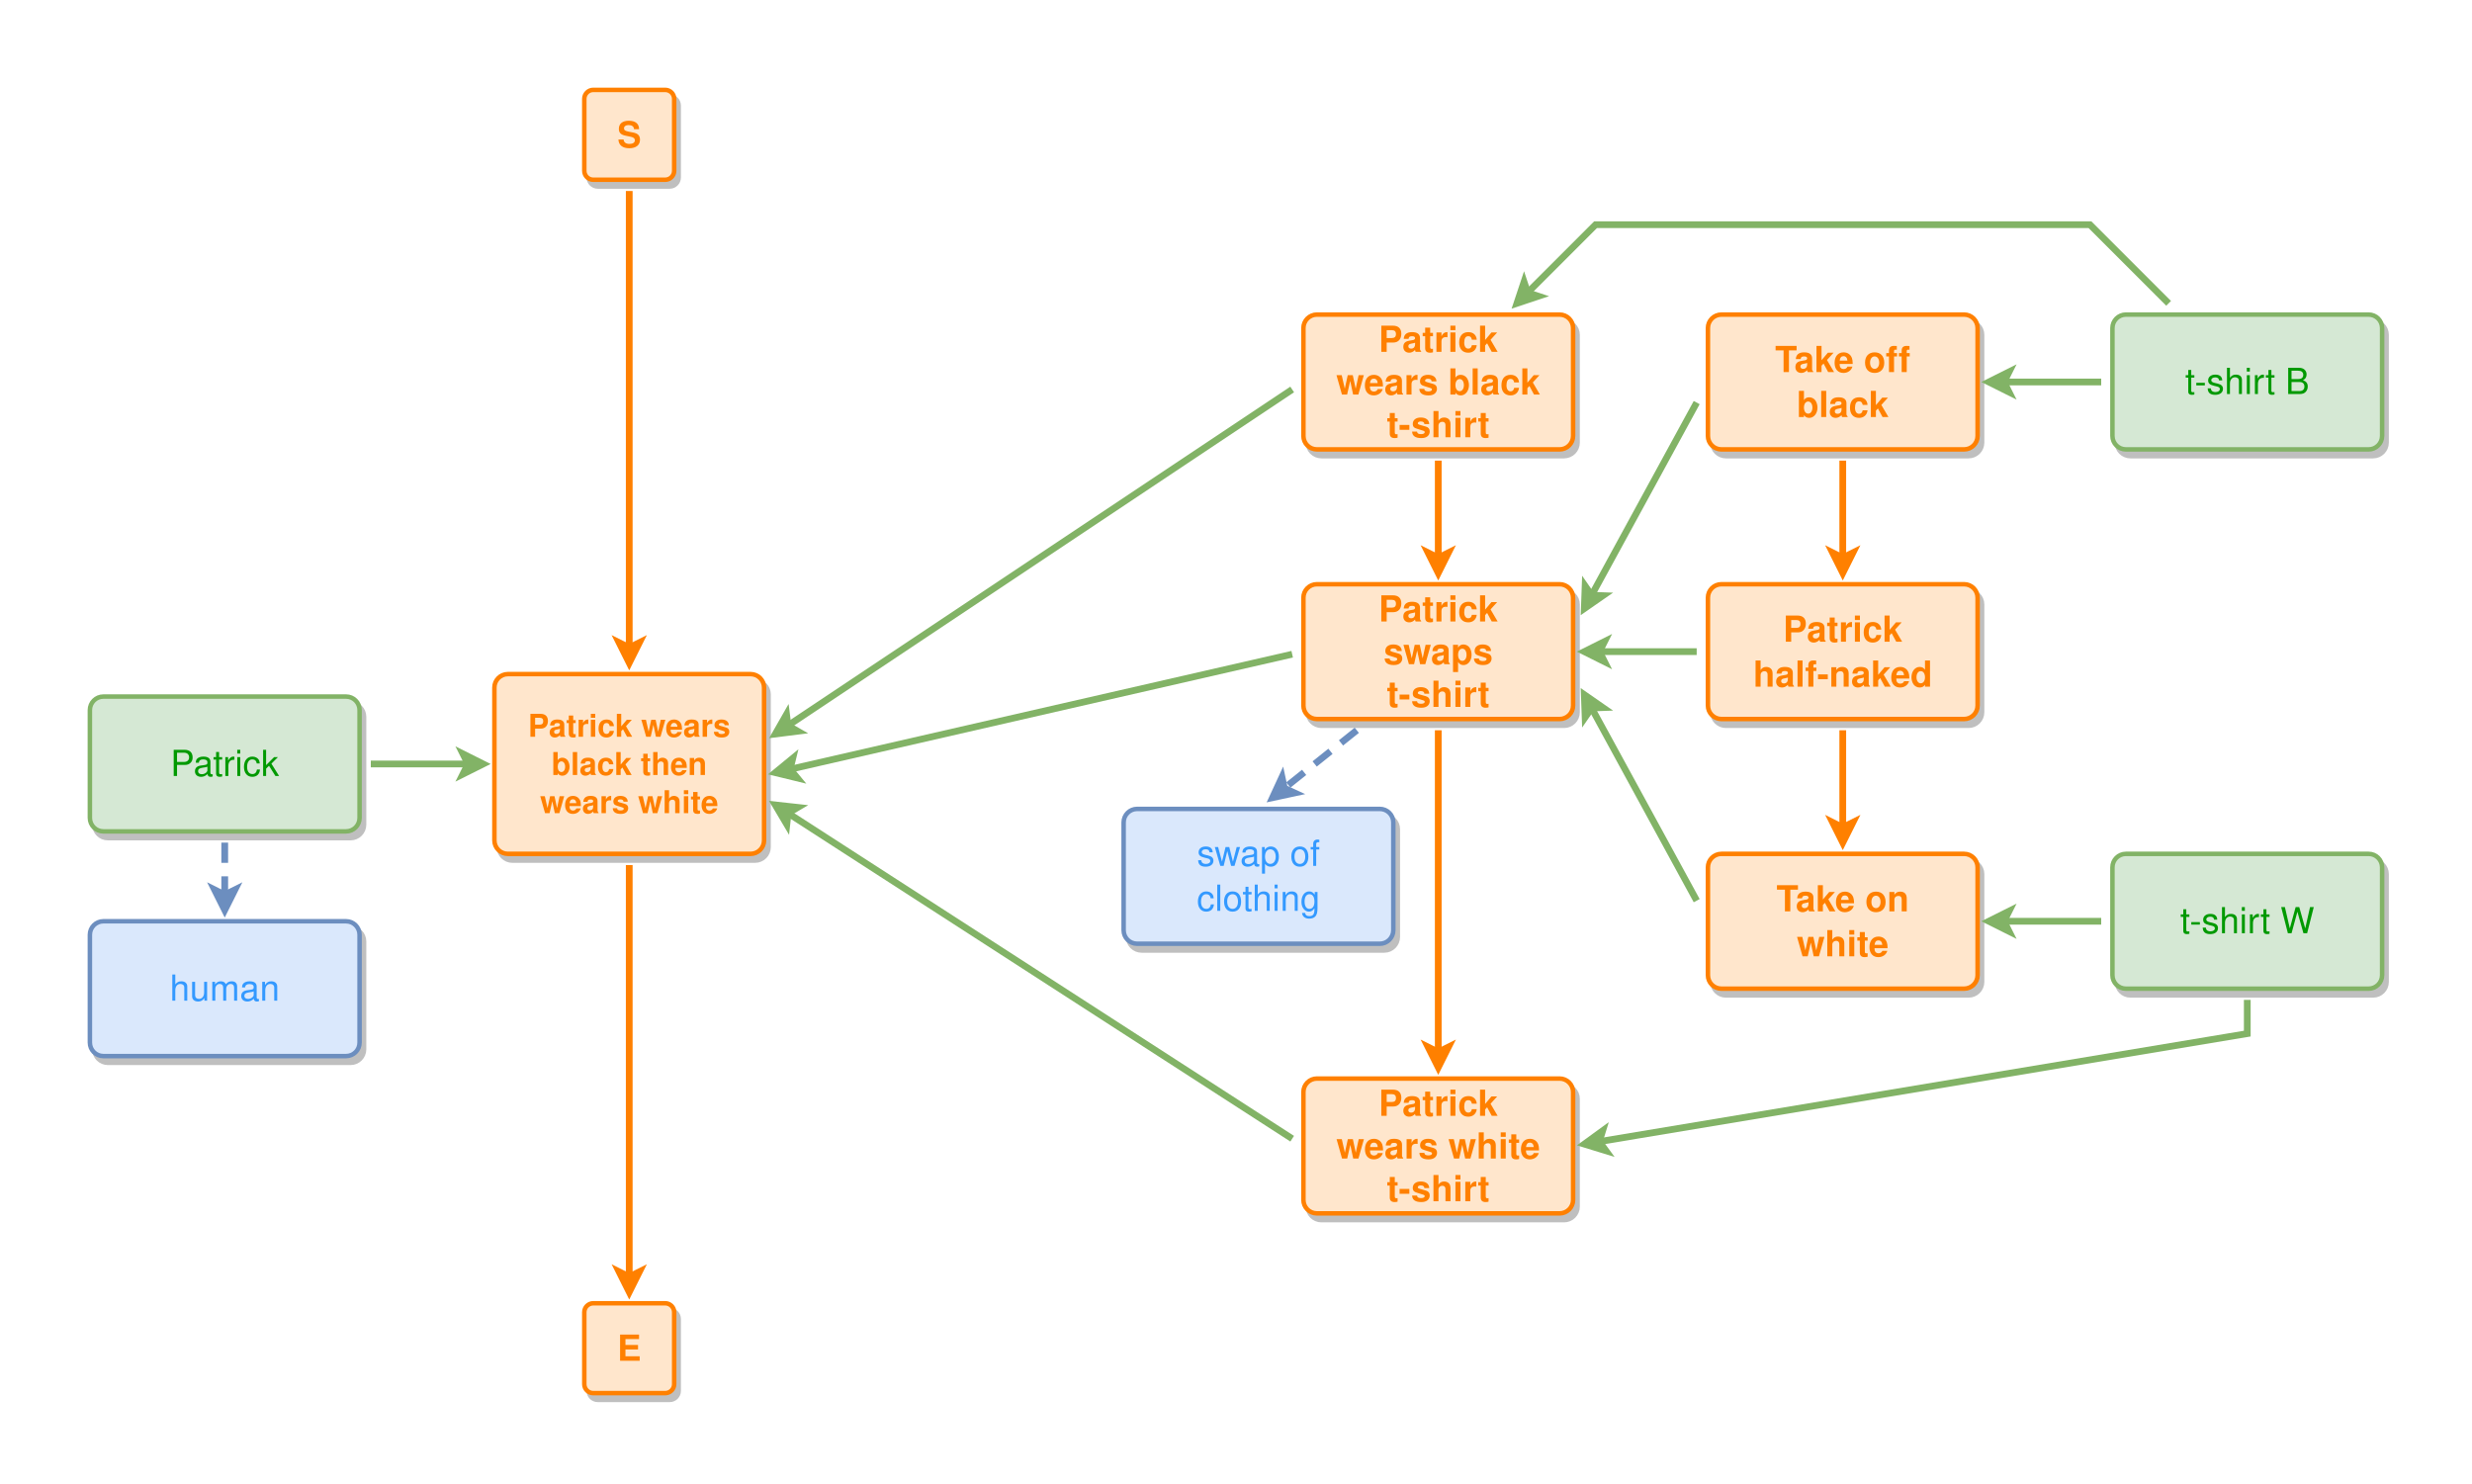
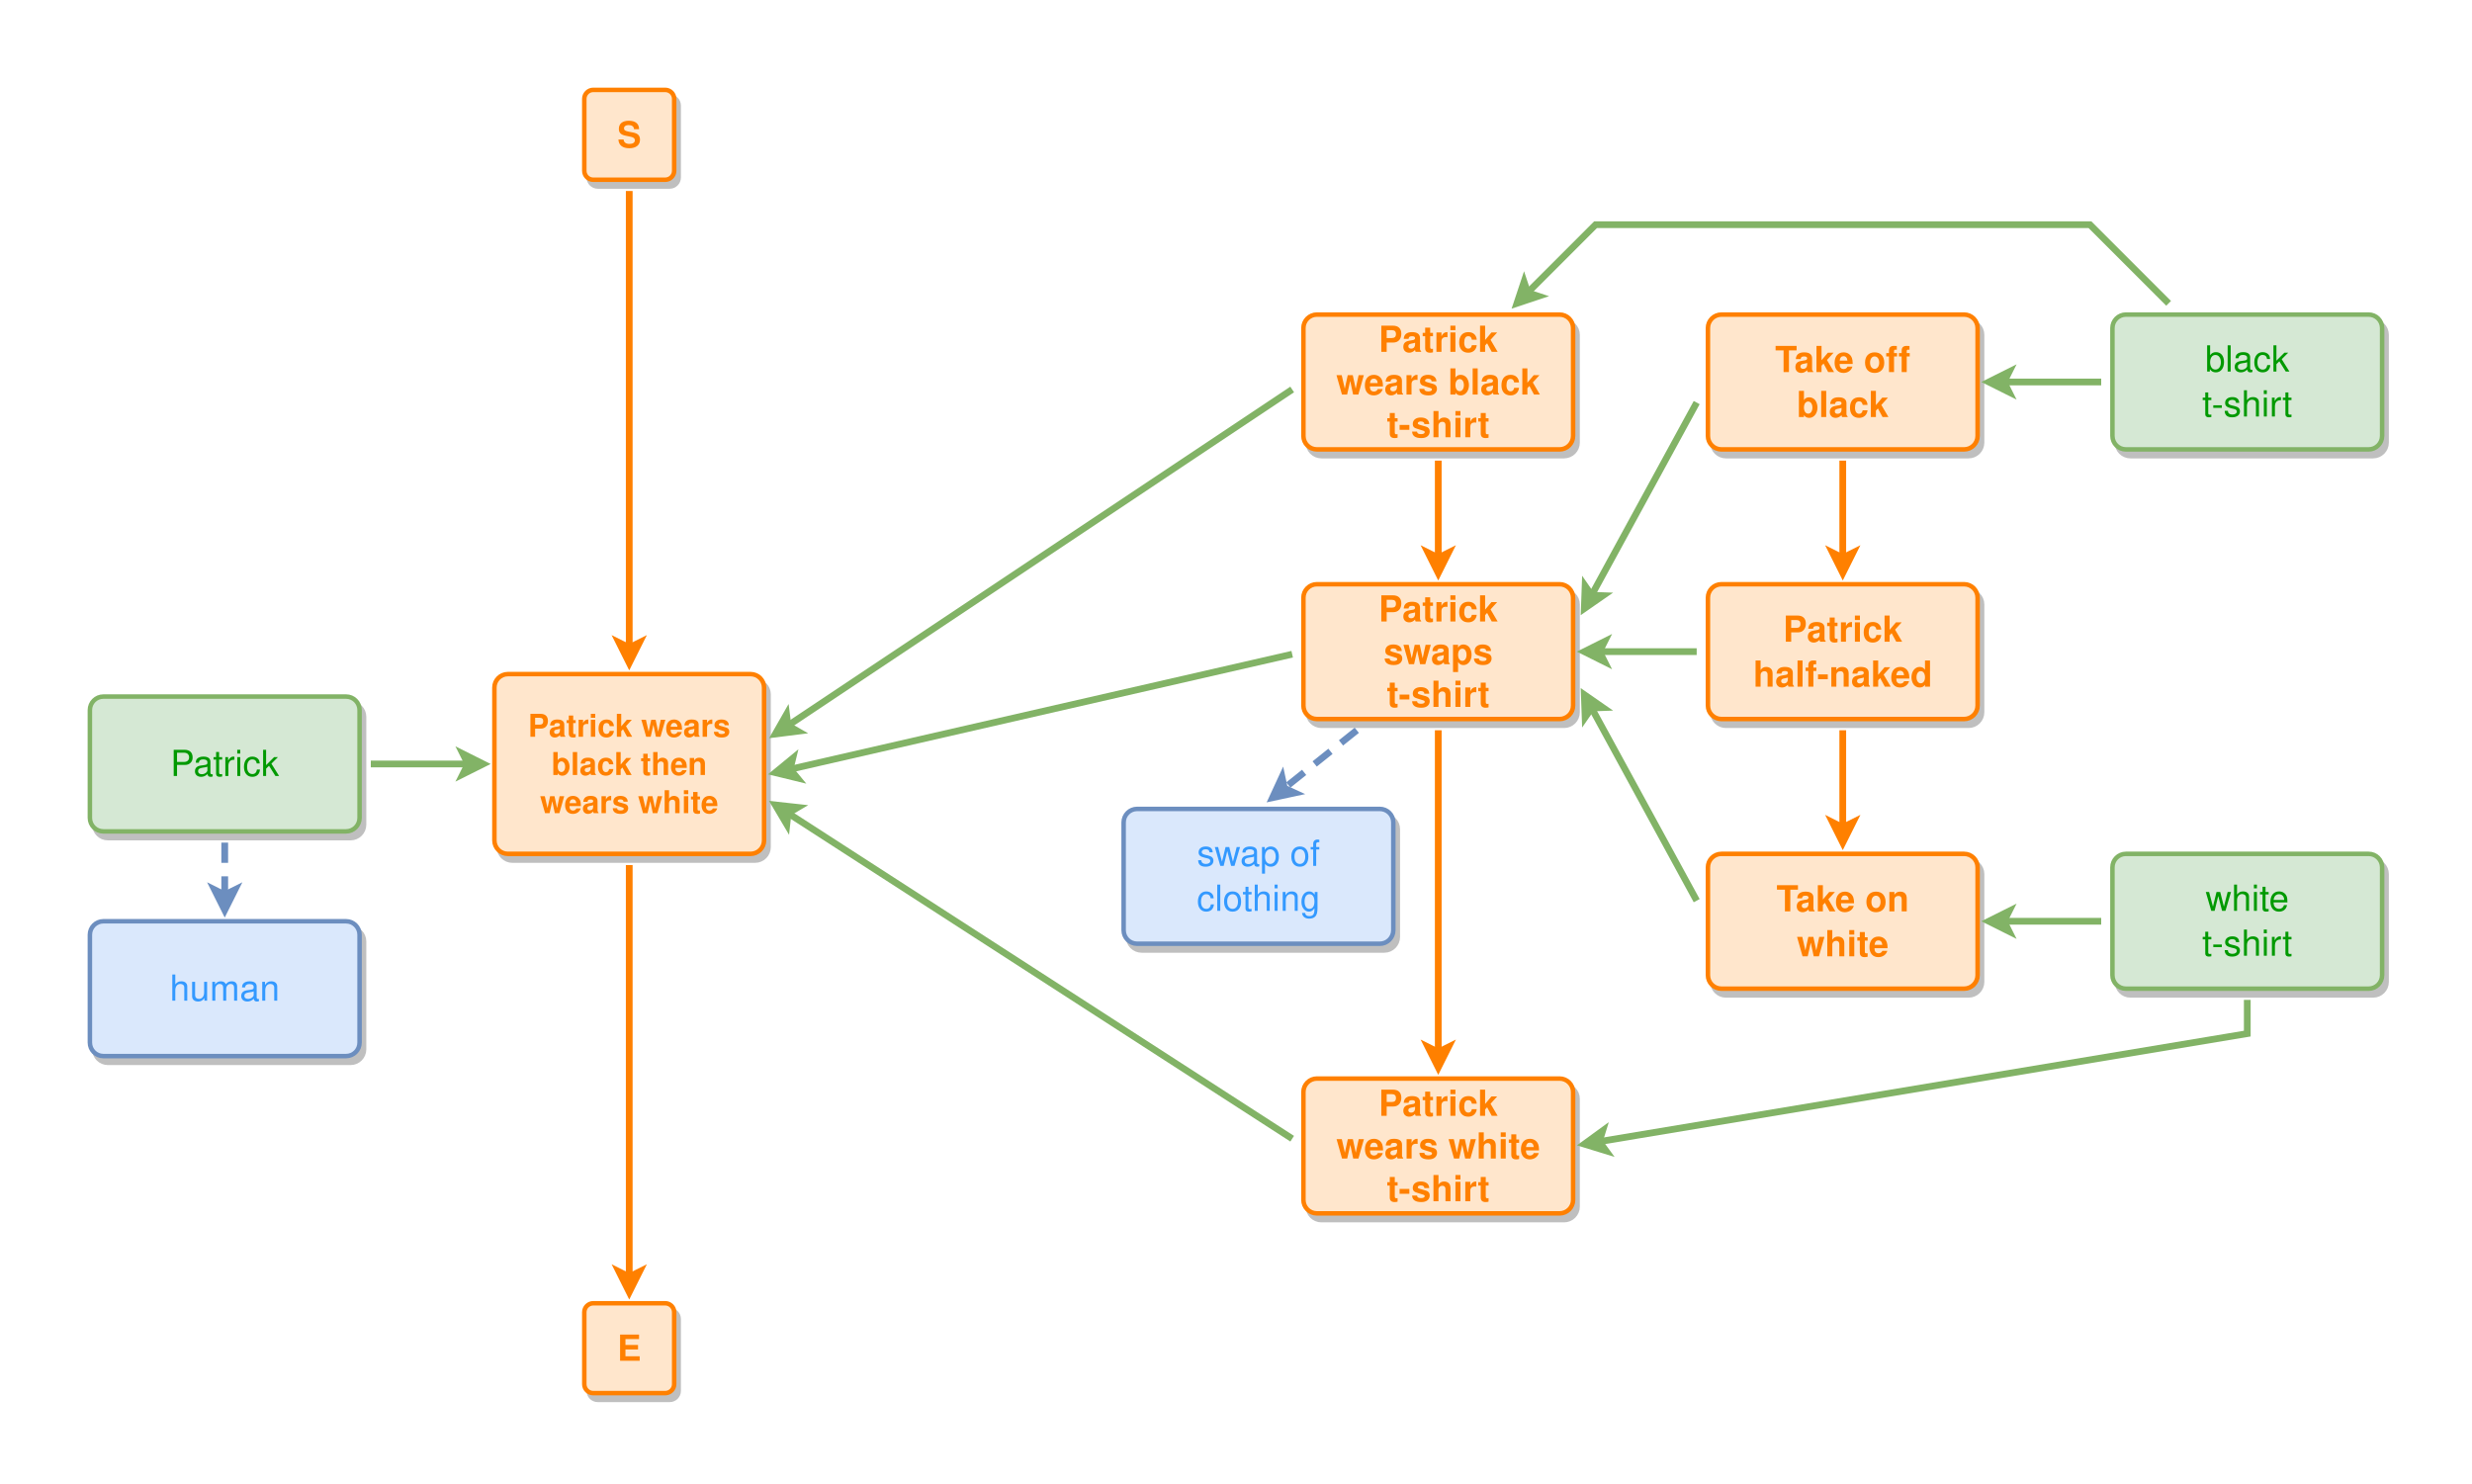
<svg xmlns="http://www.w3.org/2000/svg" width="1100" height="660" viewBox="0 0 1100 660">
  <defs>
  </defs>
  <g id="container-shells">
  </g>
  <g id="node-shadows">
    <rect x="220" y="300" width="120" height="80" rx="6" ry="6" fill="#000000" stroke="#000000" stroke-width="2" opacity="0.25" transform="translate(2,3)" />
    <rect x="940" y="380" width="120" height="60" rx="6" ry="6" fill="#000000" stroke="#000000" stroke-width="2" opacity="0.25" transform="translate(2,3)" />
    <rect x="40" y="410" width="120" height="60" rx="6" ry="6" fill="#000000" stroke="#000000" stroke-width="2" opacity="0.25" transform="translate(2,3)" />
    <rect x="500" y="360" width="120" height="60" rx="6" ry="6" fill="#000000" stroke="#000000" stroke-width="2" opacity="0.25" transform="translate(2,3)" />
    <rect x="260" y="40" width="40" height="40" rx="4" ry="4" fill="#000000" stroke="#000000" stroke-width="2" opacity="0.25" transform="translate(2,3)" />
    <rect x="260" y="580" width="40" height="40" rx="4" ry="4" fill="#000000" stroke="#000000" stroke-width="2" opacity="0.25" transform="translate(2,3)" />
    <rect x="580" y="140" width="120" height="60" rx="6" ry="6" fill="#000000" stroke="#000000" stroke-width="2" opacity="0.25" transform="translate(2,3)" />
    <rect x="580" y="260" width="120" height="60" rx="6" ry="6" fill="#000000" stroke="#000000" stroke-width="2" opacity="0.25" transform="translate(2,3)" />
    <rect x="580" y="480" width="120" height="60" rx="6" ry="6" fill="#000000" stroke="#000000" stroke-width="2" opacity="0.25" transform="translate(2,3)" />
    <rect x="760" y="140" width="120" height="60" rx="6" ry="6" fill="#000000" stroke="#000000" stroke-width="2" opacity="0.25" transform="translate(2,3)" />
    <rect x="760" y="260" width="120" height="60" rx="6" ry="6" fill="#000000" stroke="#000000" stroke-width="2" opacity="0.25" transform="translate(2,3)" />
    <rect x="760" y="380" width="120" height="60" rx="6" ry="6" fill="#000000" stroke="#000000" stroke-width="2" opacity="0.25" transform="translate(2,3)" />
    <rect x="40" y="310" width="120" height="60" rx="6" ry="6" fill="#000000" stroke="#000000" stroke-width="2" opacity="0.25" transform="translate(2,3)" />
    <rect x="940" y="140" width="120" height="60" rx="6" ry="6" fill="#000000" stroke="#000000" stroke-width="2" opacity="0.25" transform="translate(2,3)" />
  </g>
  <g id="edges">
    <g class="edge" data-edge-idx="0" data-edge-base="leadsto" data-edge-from="2" data-edge-to="3">
      <line x1="640.00" y1="205.00" x2="640.00" y2="248.25" stroke="#ff8000" stroke-width="3" />
      <path d="M 640.00 255.00 L 635.50 246.00 L 640.00 248.25 L 644.50 246.00 Z" fill="#ff8000" stroke="#ff8000" stroke-width="3" stroke-miterlimit="10" />
    </g>
    <g class="edge" data-edge-idx="1" data-edge-base="leadsto" data-edge-from="3" data-edge-to="4">
      <line x1="640.00" y1="325.00" x2="640.00" y2="468.25" stroke="#ff8000" stroke-width="3" />
      <path d="M 640.00 475.00 L 635.50 466.00 L 640.00 468.25 L 644.50 466.00 Z" fill="#ff8000" stroke="#ff8000" stroke-width="3" stroke-miterlimit="10" />
    </g>
    <g class="edge" data-edge-idx="2" data-edge-base="partof" data-edge-from="2" data-edge-to="1">
      <line x1="575.00" y1="173.33" x2="350.62" y2="322.92" stroke="#82b366" stroke-width="3" />
      <path d="M 345.00 326.67 L 349.99 317.93 L 350.62 322.92 L 354.98 325.42 Z" fill="#82b366" stroke="#82b366" stroke-width="3" stroke-miterlimit="10" />
    </g>
    <g class="edge" data-edge-idx="3" data-edge-base="partof" data-edge-from="3" data-edge-to="1">
      <line x1="575.00" y1="291.15" x2="351.58" y2="342.35" stroke="#82b366" stroke-width="3" />
      <path d="M 345.00 343.85 L 352.77 337.46 L 351.58 342.35 L 354.78 346.23 Z" fill="#82b366" stroke="#82b366" stroke-width="3" stroke-miterlimit="10" />
    </g>
    <g class="edge" data-edge-idx="4" data-edge-base="partof" data-edge-from="4" data-edge-to="1">
      <line x1="575.00" y1="506.77" x2="350.67" y2="361.89" stroke="#82b366" stroke-width="3" />
      <path d="M 345.00 358.23 L 355.00 359.33 L 350.67 361.89 L 350.12 366.89 Z" fill="#82b366" stroke="#82b366" stroke-width="3" stroke-miterlimit="10" />
    </g>
    <g class="edge" data-edge-idx="5" data-edge-base="partof" data-edge-from="5" data-edge-to="3">
      <line x1="755.00" y1="179.17" x2="708.23" y2="264.91" stroke="#82b366" stroke-width="3" />
      <path d="M 705.00 270.83 L 705.36 260.78 L 708.23 264.91 L 713.26 265.09 Z" fill="#82b366" stroke="#82b366" stroke-width="3" stroke-miterlimit="10" />
    </g>
    <g class="edge" data-edge-idx="6" data-edge-base="partof" data-edge-from="6" data-edge-to="3">
      <line x1="755.00" y1="290.00" x2="711.75" y2="290.00" stroke="#82b366" stroke-width="3" />
      <path d="M 705.00 290.00 L 714.00 285.50 L 711.75 290.00 L 714.00 294.50 Z" fill="#82b366" stroke="#82b366" stroke-width="3" stroke-miterlimit="10" />
    </g>
    <g class="edge" data-edge-idx="7" data-edge-base="partof" data-edge-from="7" data-edge-to="3">
      <line x1="755.00" y1="400.83" x2="708.23" y2="315.09" stroke="#82b366" stroke-width="3" />
      <path d="M 705.00 309.17 L 713.26 314.91 L 708.23 315.09 L 705.36 319.22 Z" fill="#82b366" stroke="#82b366" stroke-width="3" stroke-miterlimit="10" />
    </g>
    <g class="edge" data-edge-idx="8" data-edge-base="leadsto" data-edge-from="5" data-edge-to="6">
      <line x1="820.00" y1="205.00" x2="820.00" y2="248.25" stroke="#ff8000" stroke-width="3" />
      <path d="M 820.00 255.00 L 815.50 246.00 L 820.00 248.25 L 824.50 246.00 Z" fill="#ff8000" stroke="#ff8000" stroke-width="3" stroke-miterlimit="10" />
    </g>
    <g class="edge" data-edge-idx="9" data-edge-base="leadsto" data-edge-from="6" data-edge-to="7">
      <line x1="820.00" y1="325.00" x2="820.00" y2="368.25" stroke="#ff8000" stroke-width="3" />
      <path d="M 820.00 375.00 L 815.50 366.00 L 820.00 368.25 L 824.50 366.00 Z" fill="#ff8000" stroke="#ff8000" stroke-width="3" stroke-miterlimit="10" />
    </g>
    <g class="edge" data-edge-idx="10" data-edge-base="partof" data-edge-from="8" data-edge-to="1">
      <line x1="165.00" y1="340.00" x2="208.25" y2="340.00" stroke="#82b366" stroke-width="3" />
      <path d="M 215.00 340.00 L 206.00 344.50 L 208.25 340.00 L 206.00 335.50 Z" fill="#82b366" stroke="#82b366" stroke-width="3" stroke-miterlimit="10" />
    </g>
    <g class="edge" data-edge-idx="11" data-edge-base="partof" data-edge-from="9" data-edge-to="2">
      <polyline points="965.00,135.00 930,100 710,100 679.77,130.23" fill="none" stroke="#82b366" stroke-width="3" />
      <path d="M 675.00 135.00 L 678.18 125.45 L 679.77 130.23 L 684.55 131.82 Z" fill="#82b366" stroke="#82b366" stroke-width="3" stroke-miterlimit="10" />
    </g>
    <g class="edge" data-edge-idx="12" data-edge-base="partof" data-edge-from="9" data-edge-to="5">
      <line x1="935.00" y1="170.00" x2="891.75" y2="170.00" stroke="#82b366" stroke-width="3" />
      <path d="M 885.00 170.00 L 894.00 165.50 L 891.75 170.00 L 894.00 174.50 Z" fill="#82b366" stroke="#82b366" stroke-width="3" stroke-miterlimit="10" />
    </g>
    <g class="edge" data-edge-idx="13" data-edge-base="partof" data-edge-from="10" data-edge-to="4">
      <polyline points="1000.00,445.00 1000,460 711.66,508.06" fill="none" stroke="#82b366" stroke-width="3" />
      <path d="M 705.00 509.17 L 713.14 503.25 L 711.66 508.06 L 714.62 512.13 Z" fill="#82b366" stroke="#82b366" stroke-width="3" stroke-miterlimit="10" />
    </g>
    <g class="edge" data-edge-idx="14" data-edge-base="partof" data-edge-from="10" data-edge-to="7">
      <line x1="935.00" y1="410.00" x2="891.75" y2="410.00" stroke="#82b366" stroke-width="3" />
      <path d="M 885.00 410.00 L 894.00 405.50 L 891.75 410.00 L 894.00 414.50 Z" fill="#82b366" stroke="#82b366" stroke-width="3" stroke-miterlimit="10" />
    </g>
    <g class="edge" data-edge-idx="15" data-edge-base="expresses" data-edge-from="8" data-edge-to="11">
      <line x1="100.00" y1="375.00" x2="100.00" y2="398.25" stroke="#6c8ebf" stroke-width="3" stroke-dasharray="9 6" />
      <path d="M 100.00 405.00 L 95.50 396.00 L 100.00 398.25 L 104.50 396.00 Z" fill="#6c8ebf" stroke="#6c8ebf" stroke-width="3" stroke-miterlimit="10" />
    </g>
    <g class="edge" data-edge-idx="16" data-edge-base="expresses" data-edge-from="3" data-edge-to="12">
      <line x1="603.75" y1="325.00" x2="571.52" y2="350.78" stroke="#6c8ebf" stroke-width="3" stroke-dasharray="9 6" />
      <path d="M 566.25 355.00 L 570.47 345.86 L 571.52 350.78 L 576.09 352.89 Z" fill="#6c8ebf" stroke="#6c8ebf" stroke-width="3" stroke-miterlimit="10" />
    </g>
    <g class="edge" data-edge-idx="17" data-edge-base="leadsto" data-edge-from="13" data-edge-to="1">
      <line x1="280.00" y1="85.00" x2="280.00" y2="288.25" stroke="#ff8000" stroke-width="3" />
      <path d="M 280.00 295.00 L 275.50 286.00 L 280.00 288.25 L 284.50 286.00 Z" fill="#ff8000" stroke="#ff8000" stroke-width="3" stroke-miterlimit="10" />
    </g>
    <g class="edge" data-edge-idx="18" data-edge-base="leadsto" data-edge-from="1" data-edge-to="14">
      <line x1="280.00" y1="385.00" x2="280.00" y2="568.25" stroke="#ff8000" stroke-width="3" />
      <path d="M 280.00 575.00 L 275.50 566.00 L 280.00 568.25 L 284.50 566.00 Z" fill="#ff8000" stroke="#ff8000" stroke-width="3" stroke-miterlimit="10" />
    </g>
  </g>
  <g id="nodes">
    <rect x="220" y="300" width="120" height="80" rx="6" ry="6" fill="#ffe6cc" stroke="#ff8000" stroke-width="2" />
    <text x="280" y="323" text-anchor="middle" dominant-baseline="middle" font-family="Helvetica,Inter,Segoe UI,Arial" font-size="14" font-weight="bold" fill="#ff8000">Patrick wears</text>
    <text x="280" y="340" text-anchor="middle" dominant-baseline="middle" font-family="Helvetica,Inter,Segoe UI,Arial" font-size="14" font-weight="bold" fill="#ff8000">black then</text>
    <text x="280" y="357" text-anchor="middle" dominant-baseline="middle" font-family="Helvetica,Inter,Segoe UI,Arial" font-size="14" font-weight="bold" fill="#ff8000">wears white</text>
    <rect x="940" y="380" width="120" height="60" rx="6" ry="6" fill="#d5e8d4" stroke="#82b366" stroke-width="2" />
-     <text x="1000" y="410" text-anchor="middle" dominant-baseline="middle" font-family="Helvetica,Inter,Segoe UI,Arial" font-size="16" font-weight="normal" fill="#009900">t-shirt W</text>
+     <text x="1000" y="400" text-anchor="middle" dominant-baseline="middle" font-family="Helvetica,Inter,Segoe UI,Arial" font-size="16" font-weight="normal" fill="#009900">white</text>
+     <text x="1000" y="420" text-anchor="middle" dominant-baseline="middle" font-family="Helvetica,Inter,Segoe UI,Arial" font-size="16" font-weight="normal" fill="#009900">t-shirt</text>
    <rect x="40" y="410" width="120" height="60" rx="6" ry="6" fill="#dae8fc" stroke="#6c8ebf" stroke-width="2" />
    <text x="100" y="440" text-anchor="middle" dominant-baseline="middle" font-family="Helvetica,Inter,Segoe UI,Arial" font-size="16" font-weight="normal" fill="#3399ff">human</text>
    <rect x="500" y="360" width="120" height="60" rx="6" ry="6" fill="#dae8fc" stroke="#6c8ebf" stroke-width="2" />
    <text x="560" y="380" text-anchor="middle" dominant-baseline="middle" font-family="Helvetica,Inter,Segoe UI,Arial" font-size="16" font-weight="normal" fill="#3399ff">swap of</text>
    <text x="560" y="400" text-anchor="middle" dominant-baseline="middle" font-family="Helvetica,Inter,Segoe UI,Arial" font-size="16" font-weight="normal" fill="#3399ff">clothing</text>
    <rect x="260" y="40" width="40" height="40" rx="4" ry="4" fill="#ffe6cc" stroke="#ff8000" stroke-width="2" />
    <text x="280" y="60" text-anchor="middle" dominant-baseline="middle" font-family="Helvetica,Inter,Segoe UI,Arial" font-size="16" font-weight="bold" fill="#ff8000">S</text>
    <rect x="260" y="580" width="40" height="40" rx="4" ry="4" fill="#ffe6cc" stroke="#ff8000" stroke-width="2" />
    <text x="280" y="600" text-anchor="middle" dominant-baseline="middle" font-family="Helvetica,Inter,Segoe UI,Arial" font-size="16" font-weight="bold" fill="#ff8000">E</text>
    <rect x="580" y="140" width="120" height="60" rx="6" ry="6" fill="#ffe6cc" stroke="#ff8000" stroke-width="2" />
    <text x="640" y="151" text-anchor="middle" dominant-baseline="middle" font-family="Helvetica,Inter,Segoe UI,Arial" font-size="16" font-weight="bold" fill="#ff8000">Patrick</text>
    <text x="640" y="170" text-anchor="middle" dominant-baseline="middle" font-family="Helvetica,Inter,Segoe UI,Arial" font-size="16" font-weight="bold" fill="#ff8000">wears black</text>
    <text x="640" y="189" text-anchor="middle" dominant-baseline="middle" font-family="Helvetica,Inter,Segoe UI,Arial" font-size="16" font-weight="bold" fill="#ff8000">t-shirt</text>
    <rect x="580" y="260" width="120" height="60" rx="6" ry="6" fill="#ffe6cc" stroke="#ff8000" stroke-width="2" />
    <text x="640" y="271" text-anchor="middle" dominant-baseline="middle" font-family="Helvetica,Inter,Segoe UI,Arial" font-size="16" font-weight="bold" fill="#ff8000">Patrick</text>
    <text x="640" y="290" text-anchor="middle" dominant-baseline="middle" font-family="Helvetica,Inter,Segoe UI,Arial" font-size="16" font-weight="bold" fill="#ff8000">swaps</text>
    <text x="640" y="309" text-anchor="middle" dominant-baseline="middle" font-family="Helvetica,Inter,Segoe UI,Arial" font-size="16" font-weight="bold" fill="#ff8000">t-shirt</text>
    <rect x="580" y="480" width="120" height="60" rx="6" ry="6" fill="#ffe6cc" stroke="#ff8000" stroke-width="2" />
    <text x="640" y="491" text-anchor="middle" dominant-baseline="middle" font-family="Helvetica,Inter,Segoe UI,Arial" font-size="16" font-weight="bold" fill="#ff8000">Patrick</text>
    <text x="640" y="510" text-anchor="middle" dominant-baseline="middle" font-family="Helvetica,Inter,Segoe UI,Arial" font-size="16" font-weight="bold" fill="#ff8000">wears white</text>
    <text x="640" y="529" text-anchor="middle" dominant-baseline="middle" font-family="Helvetica,Inter,Segoe UI,Arial" font-size="16" font-weight="bold" fill="#ff8000">t-shirt</text>
    <rect x="760" y="140" width="120" height="60" rx="6" ry="6" fill="#ffe6cc" stroke="#ff8000" stroke-width="2" />
    <text x="820" y="160" text-anchor="middle" dominant-baseline="middle" font-family="Helvetica,Inter,Segoe UI,Arial" font-size="16" font-weight="bold" fill="#ff8000">Take off</text>
    <text x="820" y="180" text-anchor="middle" dominant-baseline="middle" font-family="Helvetica,Inter,Segoe UI,Arial" font-size="16" font-weight="bold" fill="#ff8000">black</text>
    <rect x="760" y="260" width="120" height="60" rx="6" ry="6" fill="#ffe6cc" stroke="#ff8000" stroke-width="2" />
    <text x="820" y="280" text-anchor="middle" dominant-baseline="middle" font-family="Helvetica,Inter,Segoe UI,Arial" font-size="16" font-weight="bold" fill="#ff8000">Patrick</text>
    <text x="820" y="300" text-anchor="middle" dominant-baseline="middle" font-family="Helvetica,Inter,Segoe UI,Arial" font-size="16" font-weight="bold" fill="#ff8000">half-naked</text>
    <rect x="760" y="380" width="120" height="60" rx="6" ry="6" fill="#ffe6cc" stroke="#ff8000" stroke-width="2" />
    <text x="820" y="400" text-anchor="middle" dominant-baseline="middle" font-family="Helvetica,Inter,Segoe UI,Arial" font-size="16" font-weight="bold" fill="#ff8000">Take on</text>
    <text x="820" y="420" text-anchor="middle" dominant-baseline="middle" font-family="Helvetica,Inter,Segoe UI,Arial" font-size="16" font-weight="bold" fill="#ff8000">white</text>
    <rect x="40" y="310" width="120" height="60" rx="6" ry="6" fill="#d5e8d4" stroke="#82b366" stroke-width="2" />
    <text x="100" y="340" text-anchor="middle" dominant-baseline="middle" font-family="Helvetica,Inter,Segoe UI,Arial" font-size="16" font-weight="normal" fill="#009900">Patrick</text>
    <rect x="940" y="140" width="120" height="60" rx="6" ry="6" fill="#d5e8d4" stroke="#82b366" stroke-width="2" />
-     <text x="1000" y="170" text-anchor="middle" dominant-baseline="middle" font-family="Helvetica,Inter,Segoe UI,Arial" font-size="16" font-weight="normal" fill="#009900">t-shirt B</text>
+     <text x="1000" y="160" text-anchor="middle" dominant-baseline="middle" font-family="Helvetica,Inter,Segoe UI,Arial" font-size="16" font-weight="normal" fill="#009900">black</text>
+     <text x="1000" y="180" text-anchor="middle" dominant-baseline="middle" font-family="Helvetica,Inter,Segoe UI,Arial" font-size="16" font-weight="normal" fill="#009900">t-shirt</text>
  </g>
</svg>
